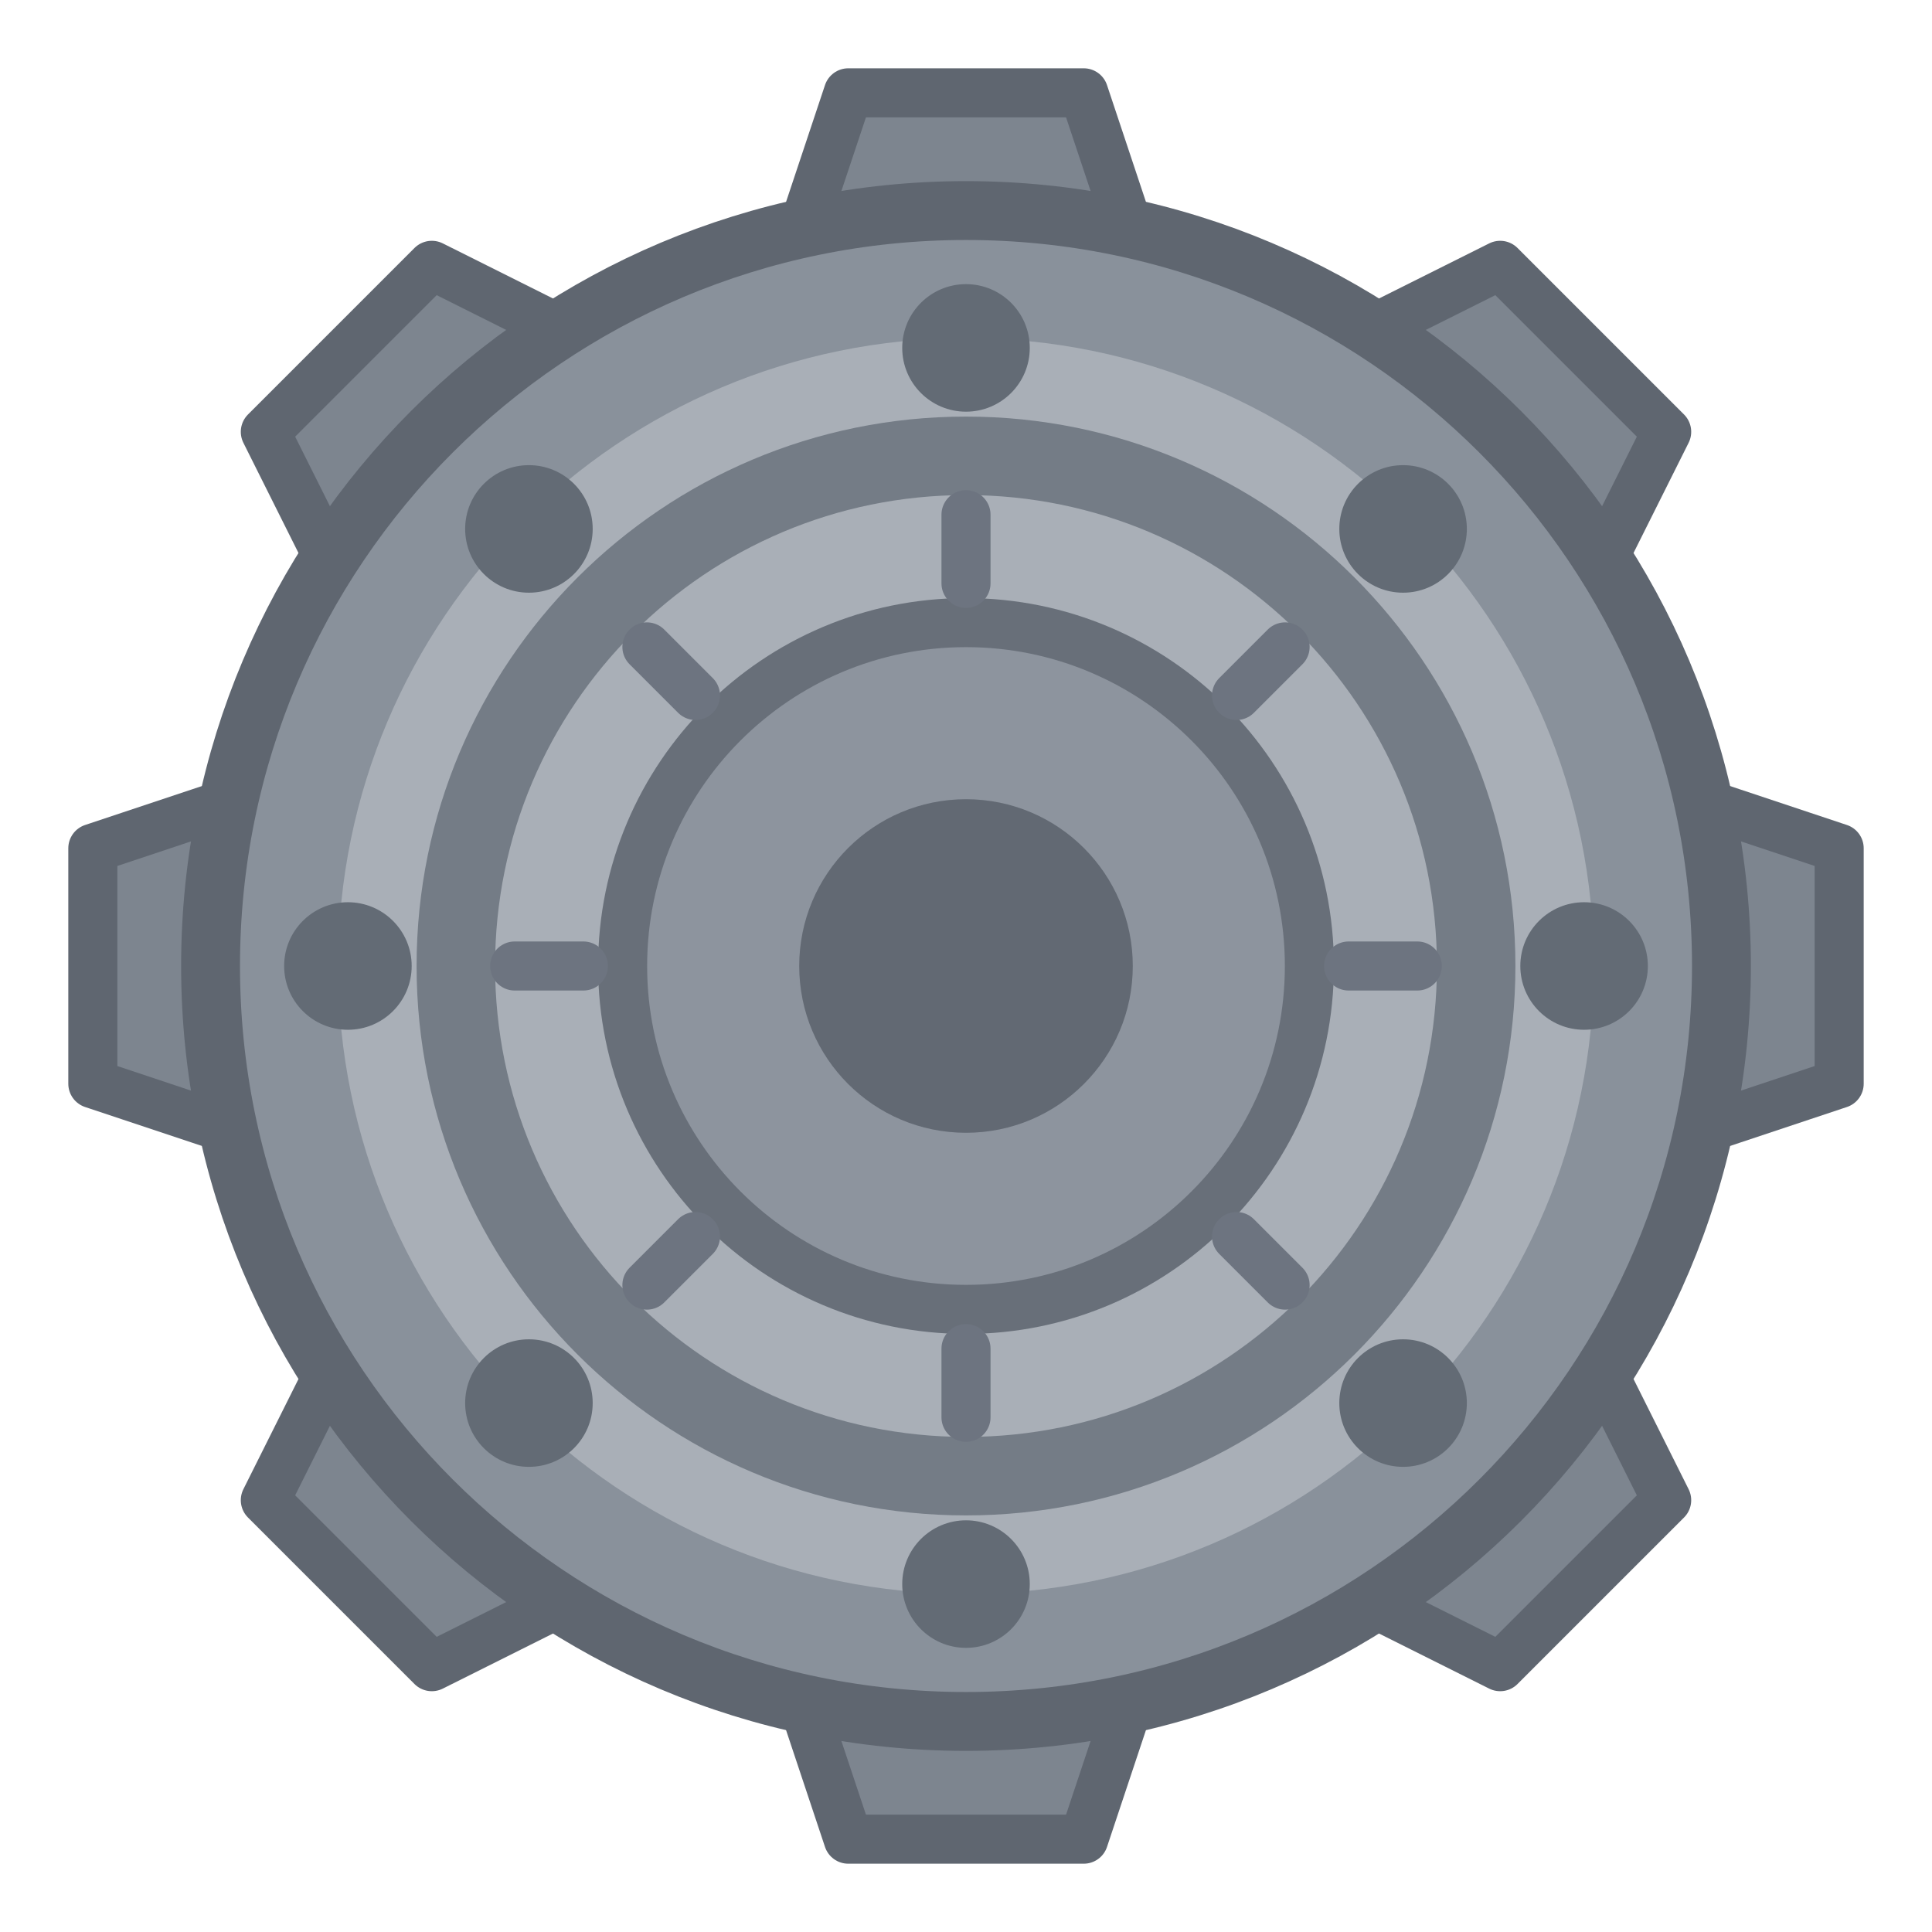
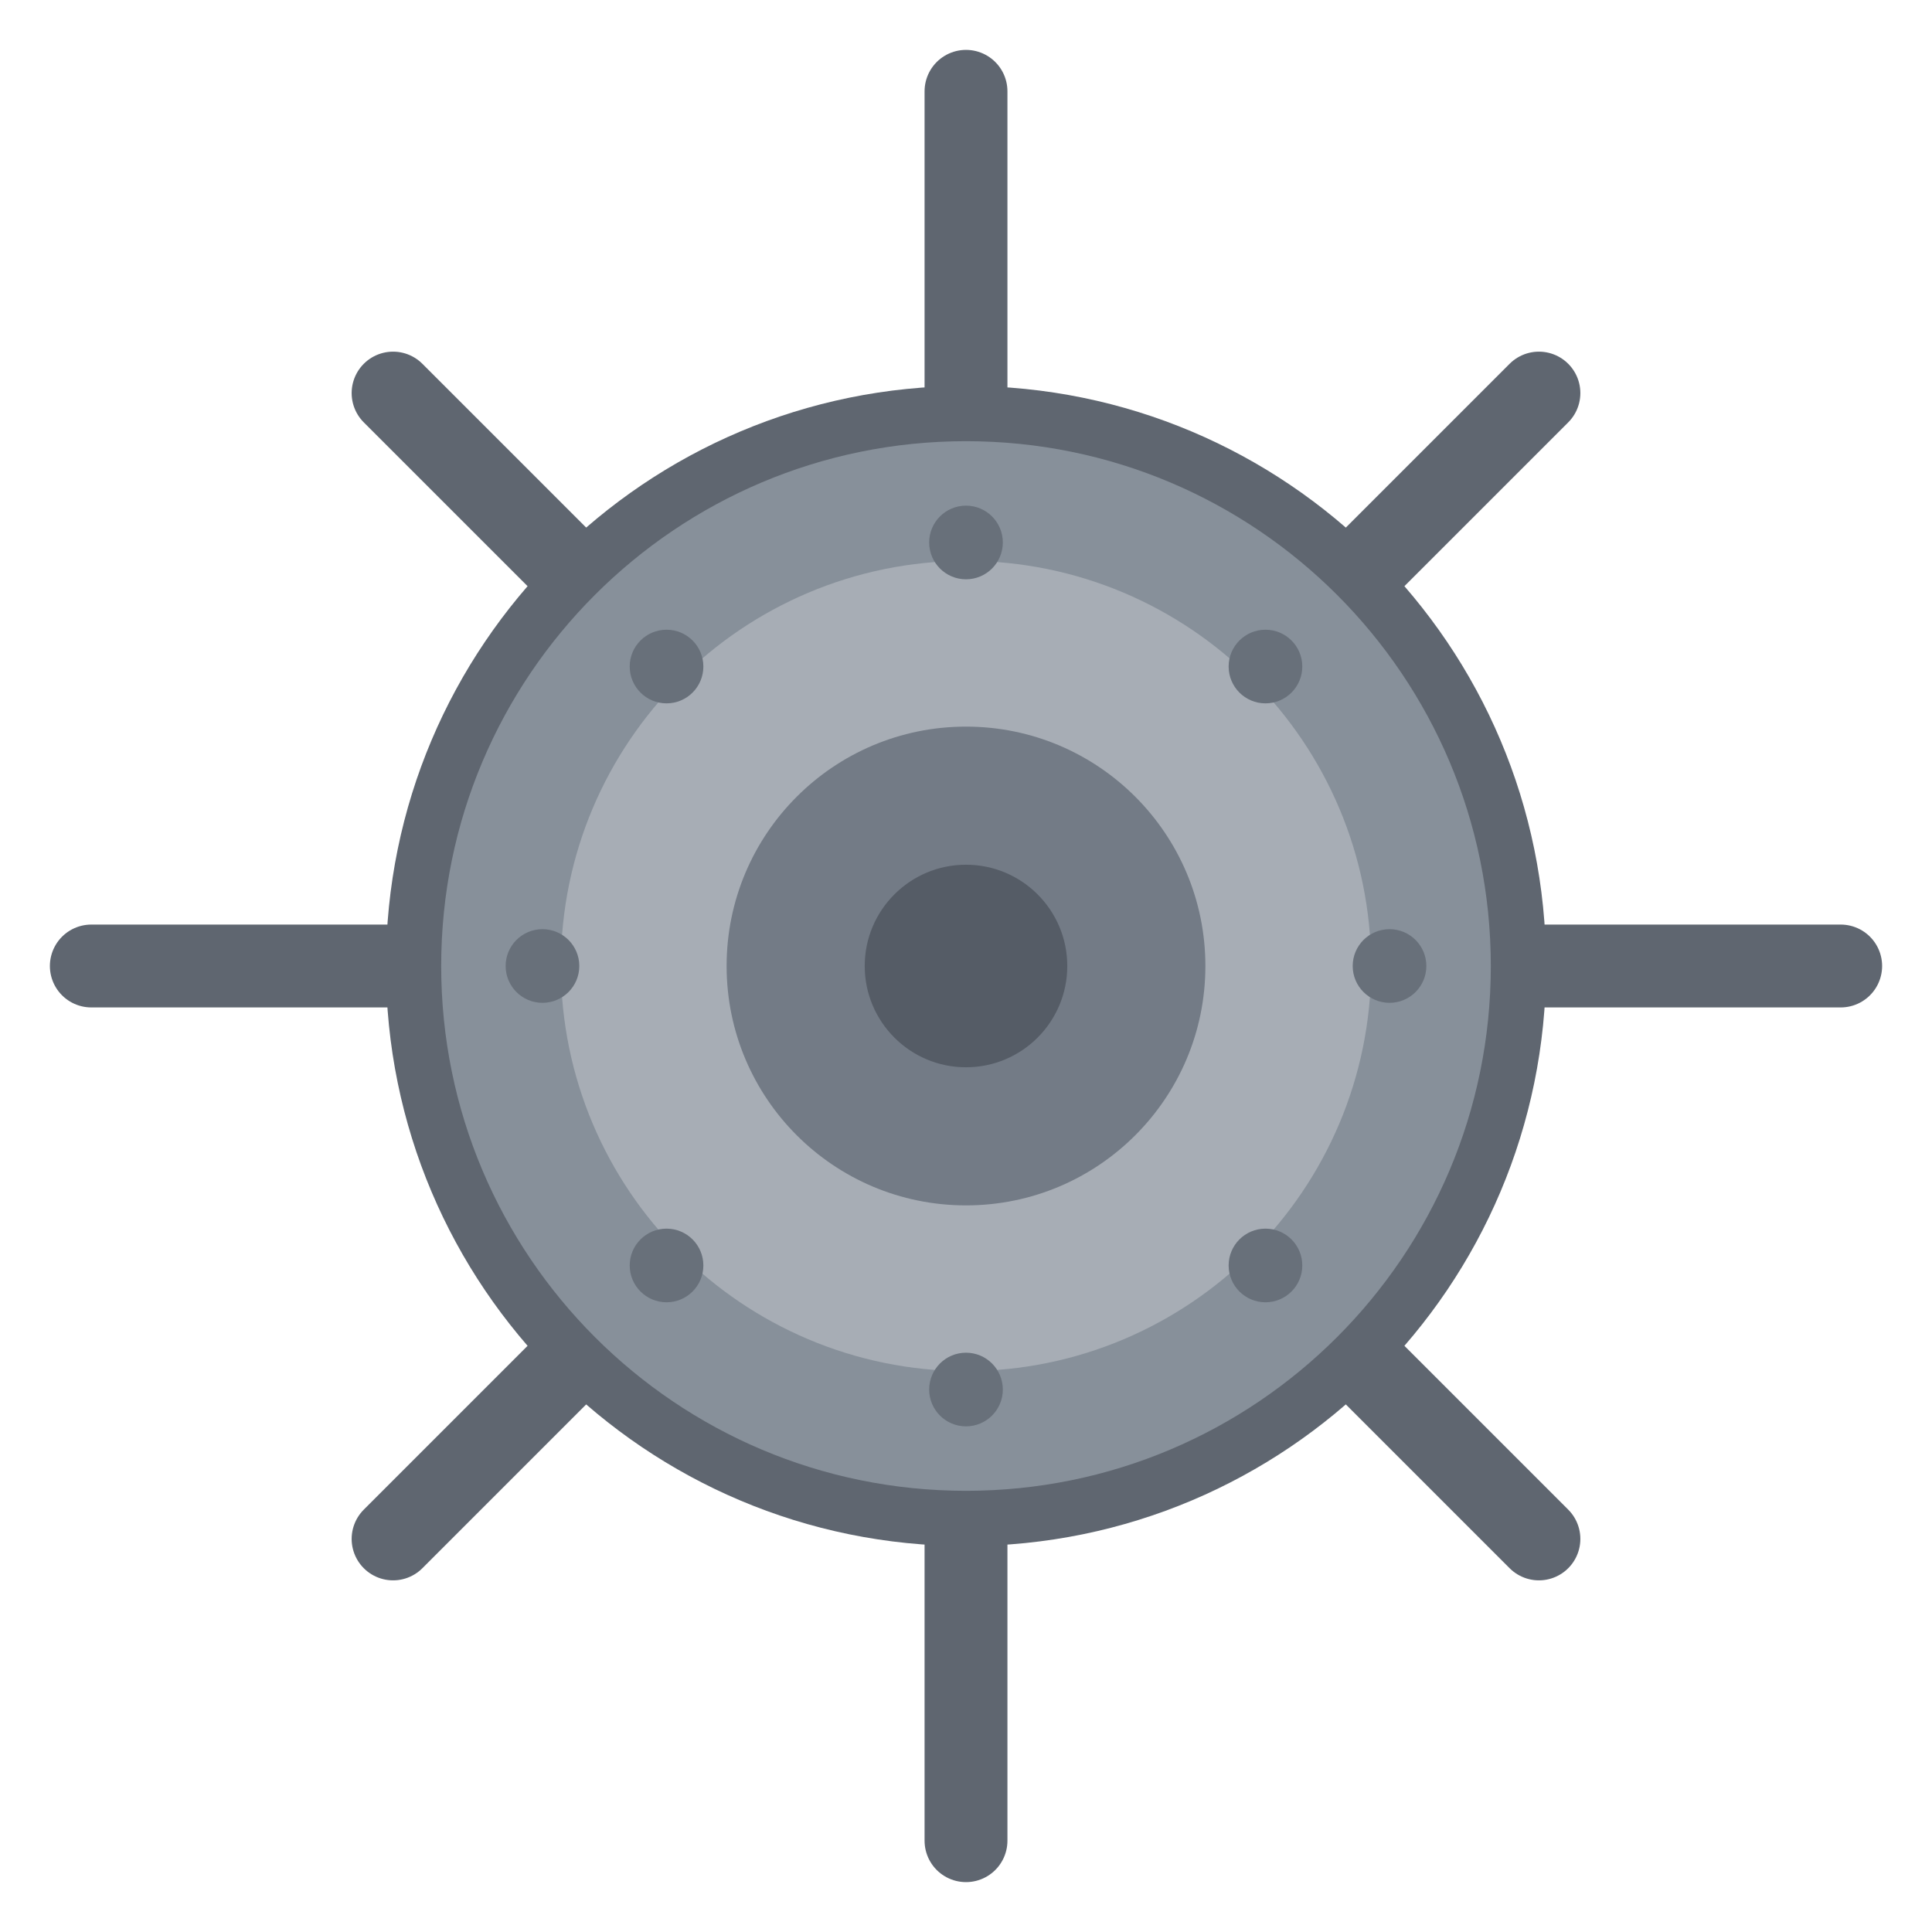
<svg xmlns="http://www.w3.org/2000/svg" width="512" height="512" viewBox="0 0 512 512" fill="none" role="img" aria-labelledby="title desc">
  <rect width="512" height="512" rx="96" fill="transparent" />
-   <g transform="translate(256 256) scale(1.3)">
-     <g fill="#7D858F" stroke="#5F6670" stroke-width="10" stroke-linejoin="round">
-       <path d="M -24 -178 L 24 -178 L 36 -142 L -36 -142 Z" />
-       <path d="M -24 -178 L 24 -178 L 36 -142 L -36 -142 Z" transform="rotate(45)" />
-       <path d="M -24 -178 L 24 -178 L 36 -142 L -36 -142 Z" transform="rotate(90)" />
-       <path d="M -24 -178 L 24 -178 L 36 -142 L -36 -142 Z" transform="rotate(135)" />
-       <path d="M -24 -178 L 24 -178 L 36 -142 L -36 -142 Z" transform="rotate(180)" />
-       <path d="M -24 -178 L 24 -178 L 36 -142 L -36 -142 Z" transform="rotate(225)" />
-       <path d="M -24 -178 L 24 -178 L 36 -142 L -36 -142 Z" transform="rotate(270)" />
-       <path d="M -24 -178 L 24 -178 L 36 -142 L -36 -142 Z" transform="rotate(315)" />
+   <g transform="translate(256 256) scale(1.22)">
+     <g stroke="#5F6670" stroke-width="18" stroke-linecap="round">
+       <line x1="0" y1="-112" x2="0" y2="-190" />
+       <line x1="0" y1="-112" x2="0" y2="-176" transform="rotate(45)" />
+       <line x1="0" y1="-112" x2="0" y2="-190" transform="rotate(90)" />
+       <line x1="0" y1="-112" x2="0" y2="-176" transform="rotate(135)" />
+       <line x1="0" y1="-112" x2="0" y2="-190" transform="rotate(180)" />
+       <line x1="0" y1="-112" x2="0" y2="-176" transform="rotate(225)" />
+       <line x1="0" y1="-112" x2="0" y2="-190" transform="rotate(270)" />
+       <line x1="0" y1="-112" x2="0" y2="-176" transform="rotate(315)" />
    </g>
-     <circle r="154" fill="#89919B" stroke="#5F6670" stroke-width="12" />
-     <circle r="128" fill="#A9AFB7" />
-     <circle r="104" fill="none" stroke="#747C86" stroke-width="16" />
-     <circle r="70" fill="#8D949E" stroke="#686F79" stroke-width="10" />
-     <circle r="34" fill="#626973" />
-     <g fill="#636B75">
-       <circle cx="0" cy="-126" r="13" />
-       <circle cx="89.1" cy="-89.1" r="13" />
-       <circle cx="126" cy="0" r="13" />
-       <circle cx="89.1" cy="89.1" r="13" />
-       <circle cx="0" cy="126" r="13" />
-       <circle cx="-89.1" cy="89.1" r="13" />
-       <circle cx="-126" cy="0" r="13" />
-       <circle cx="-89.1" cy="-89.1" r="13" />
-     </g>
-     <g stroke="#6D7480" stroke-width="10" stroke-linecap="round">
-       <line x1="0" y1="-92" x2="0" y2="-78" />
-       <line x1="65.05" y1="-65.05" x2="55.15" y2="-55.15" />
-       <line x1="92" y1="0" x2="78" y2="0" />
-       <line x1="65.05" y1="65.05" x2="55.15" y2="55.15" />
-       <line x1="0" y1="92" x2="0" y2="78" />
-       <line x1="-65.05" y1="65.05" x2="-55.15" y2="55.15" />
-       <line x1="-92" y1="0" x2="-78" y2="0" />
-       <line x1="-65.05" y1="-65.05" x2="-55.15" y2="-55.15" />
+     <circle r="120" fill="#87909A" stroke="#5F6670" stroke-width="12" />
+     <circle r="88" fill="#A7ADB5" />
+     <circle r="52" fill="#737B86" />
+     <circle r="22" fill="#555C66" />
+     <g fill="#68707A">
+       <circle cx="0" cy="-92" r="8" />
+       <circle cx="65.05" cy="-65.05" r="8" />
+       <circle cx="92" cy="0" r="8" />
+       <circle cx="65.05" cy="65.05" r="8" />
+       <circle cx="0" cy="92" r="8" />
+       <circle cx="-65.05" cy="65.05" r="8" />
+       <circle cx="-92" cy="0" r="8" />
+       <circle cx="-65.05" cy="-65.05" r="8" />
    </g>
  </g>
</svg>
